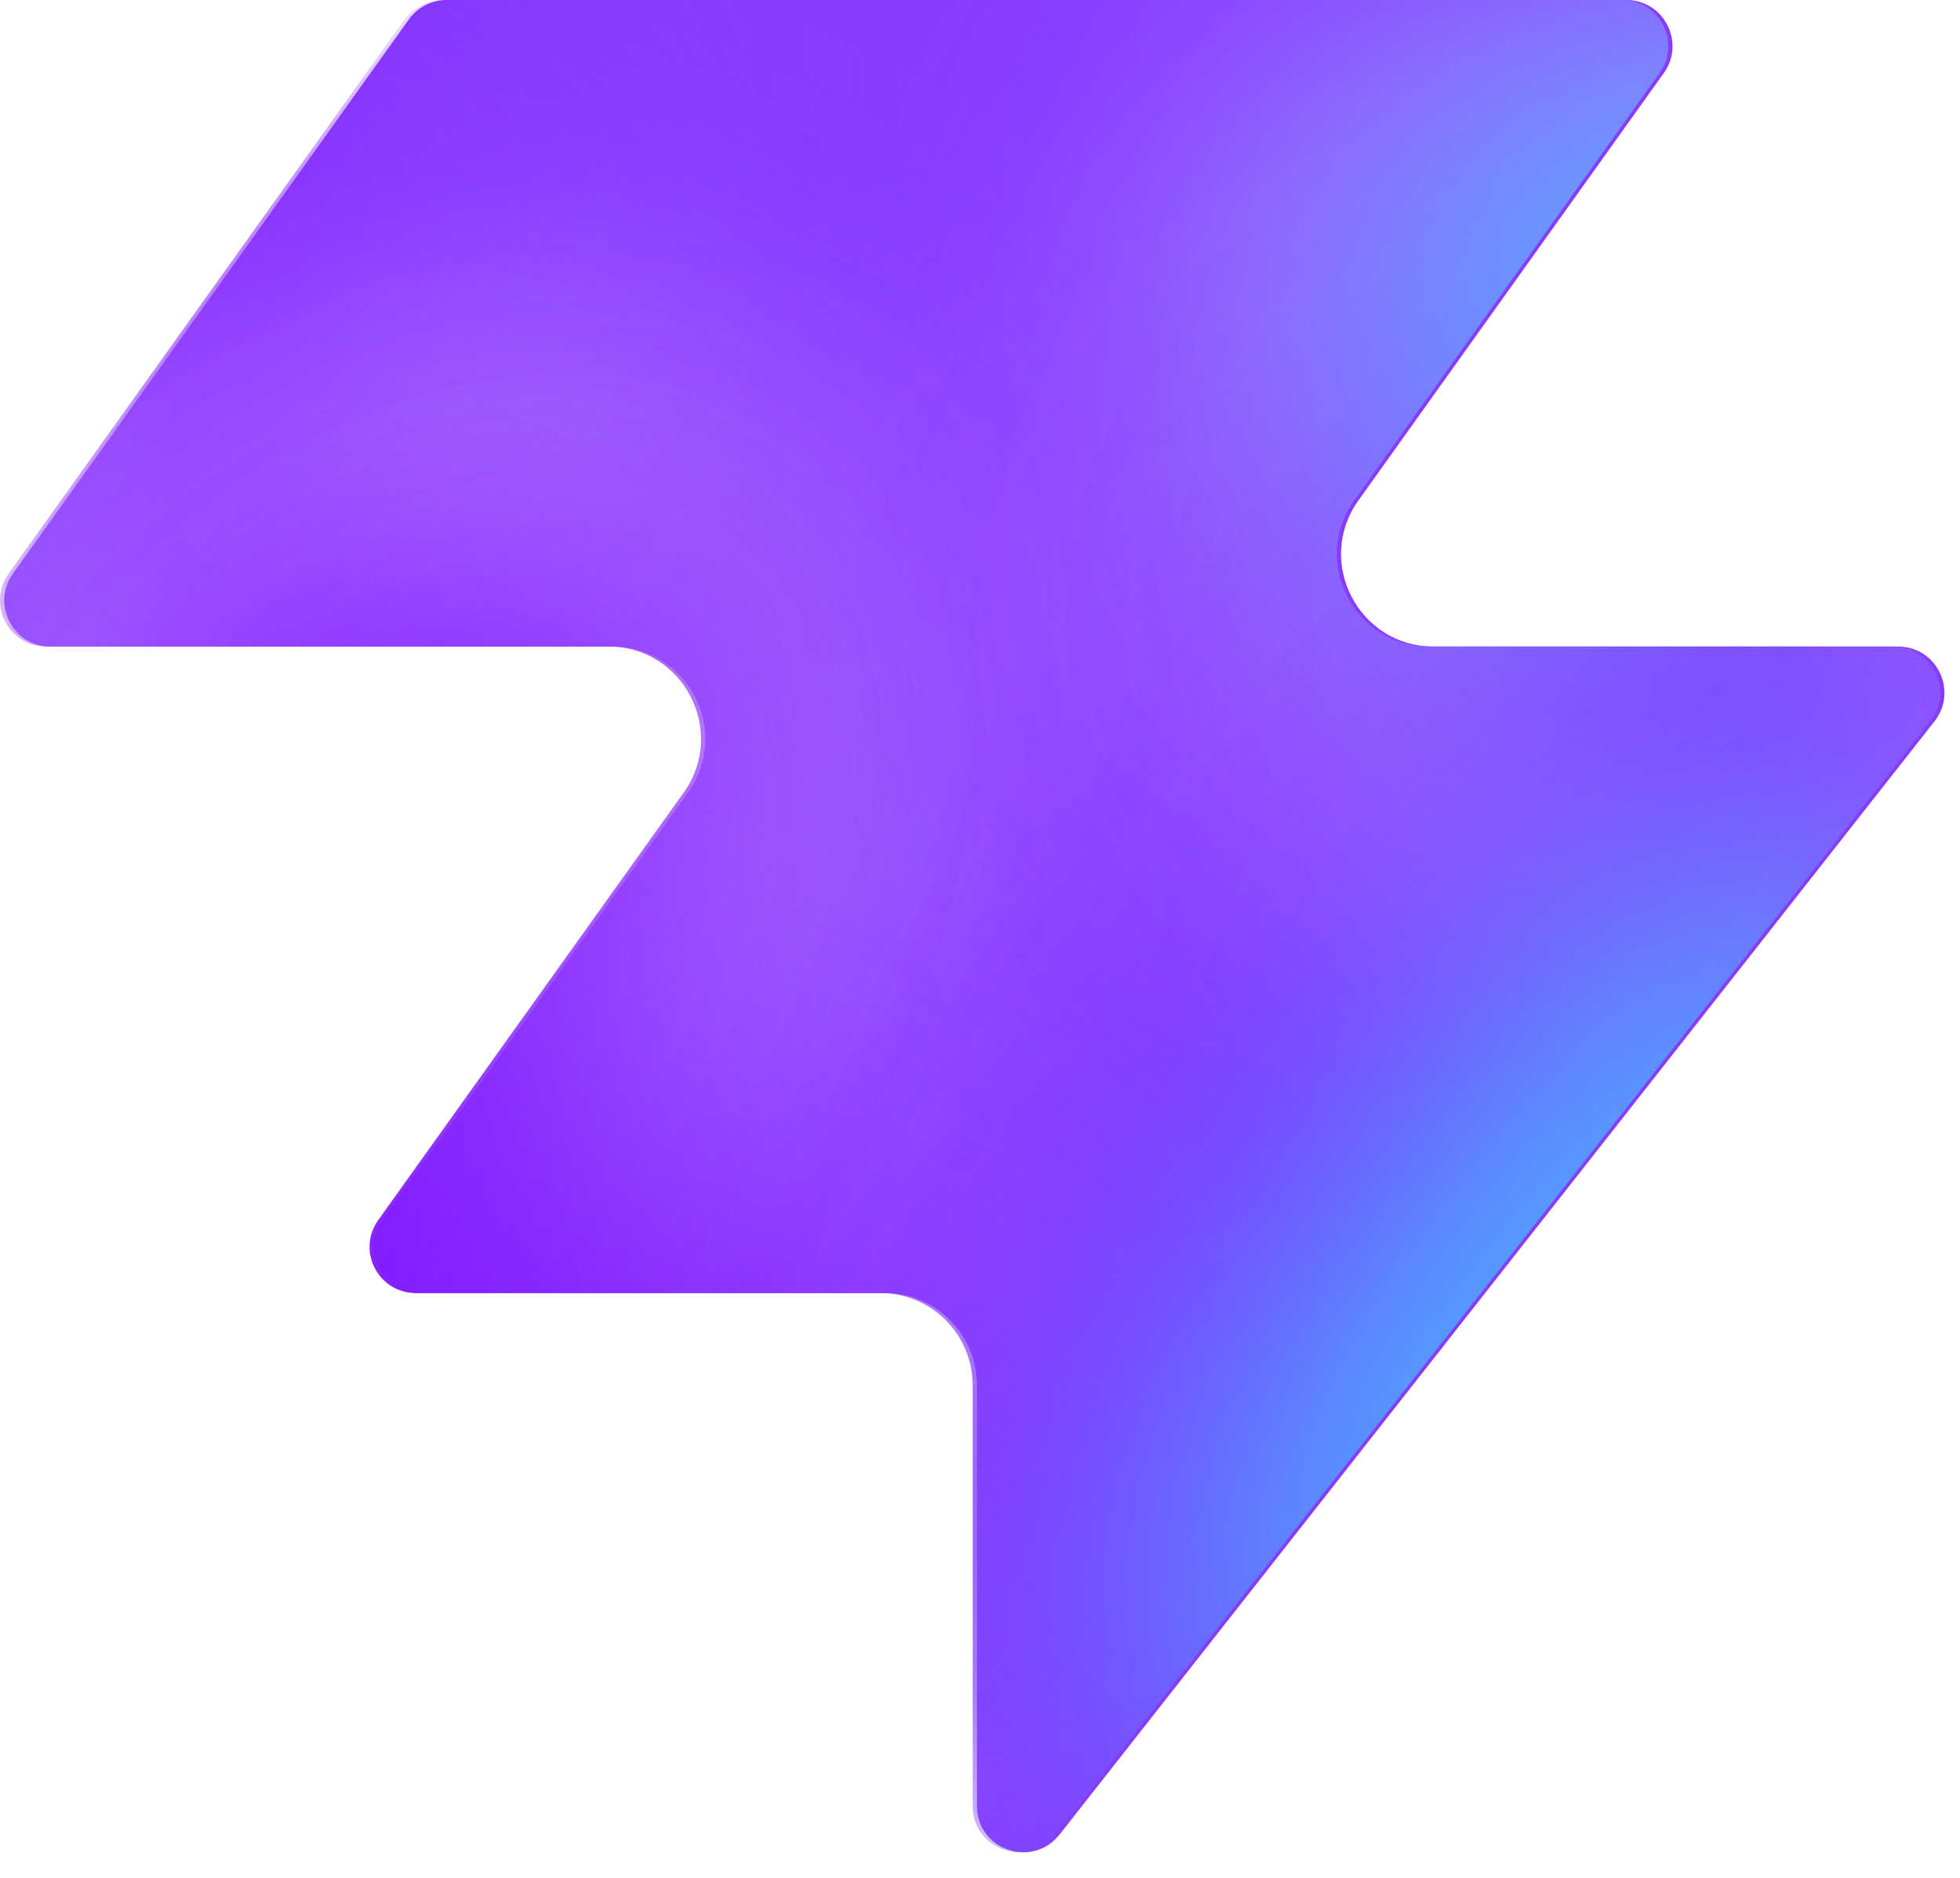
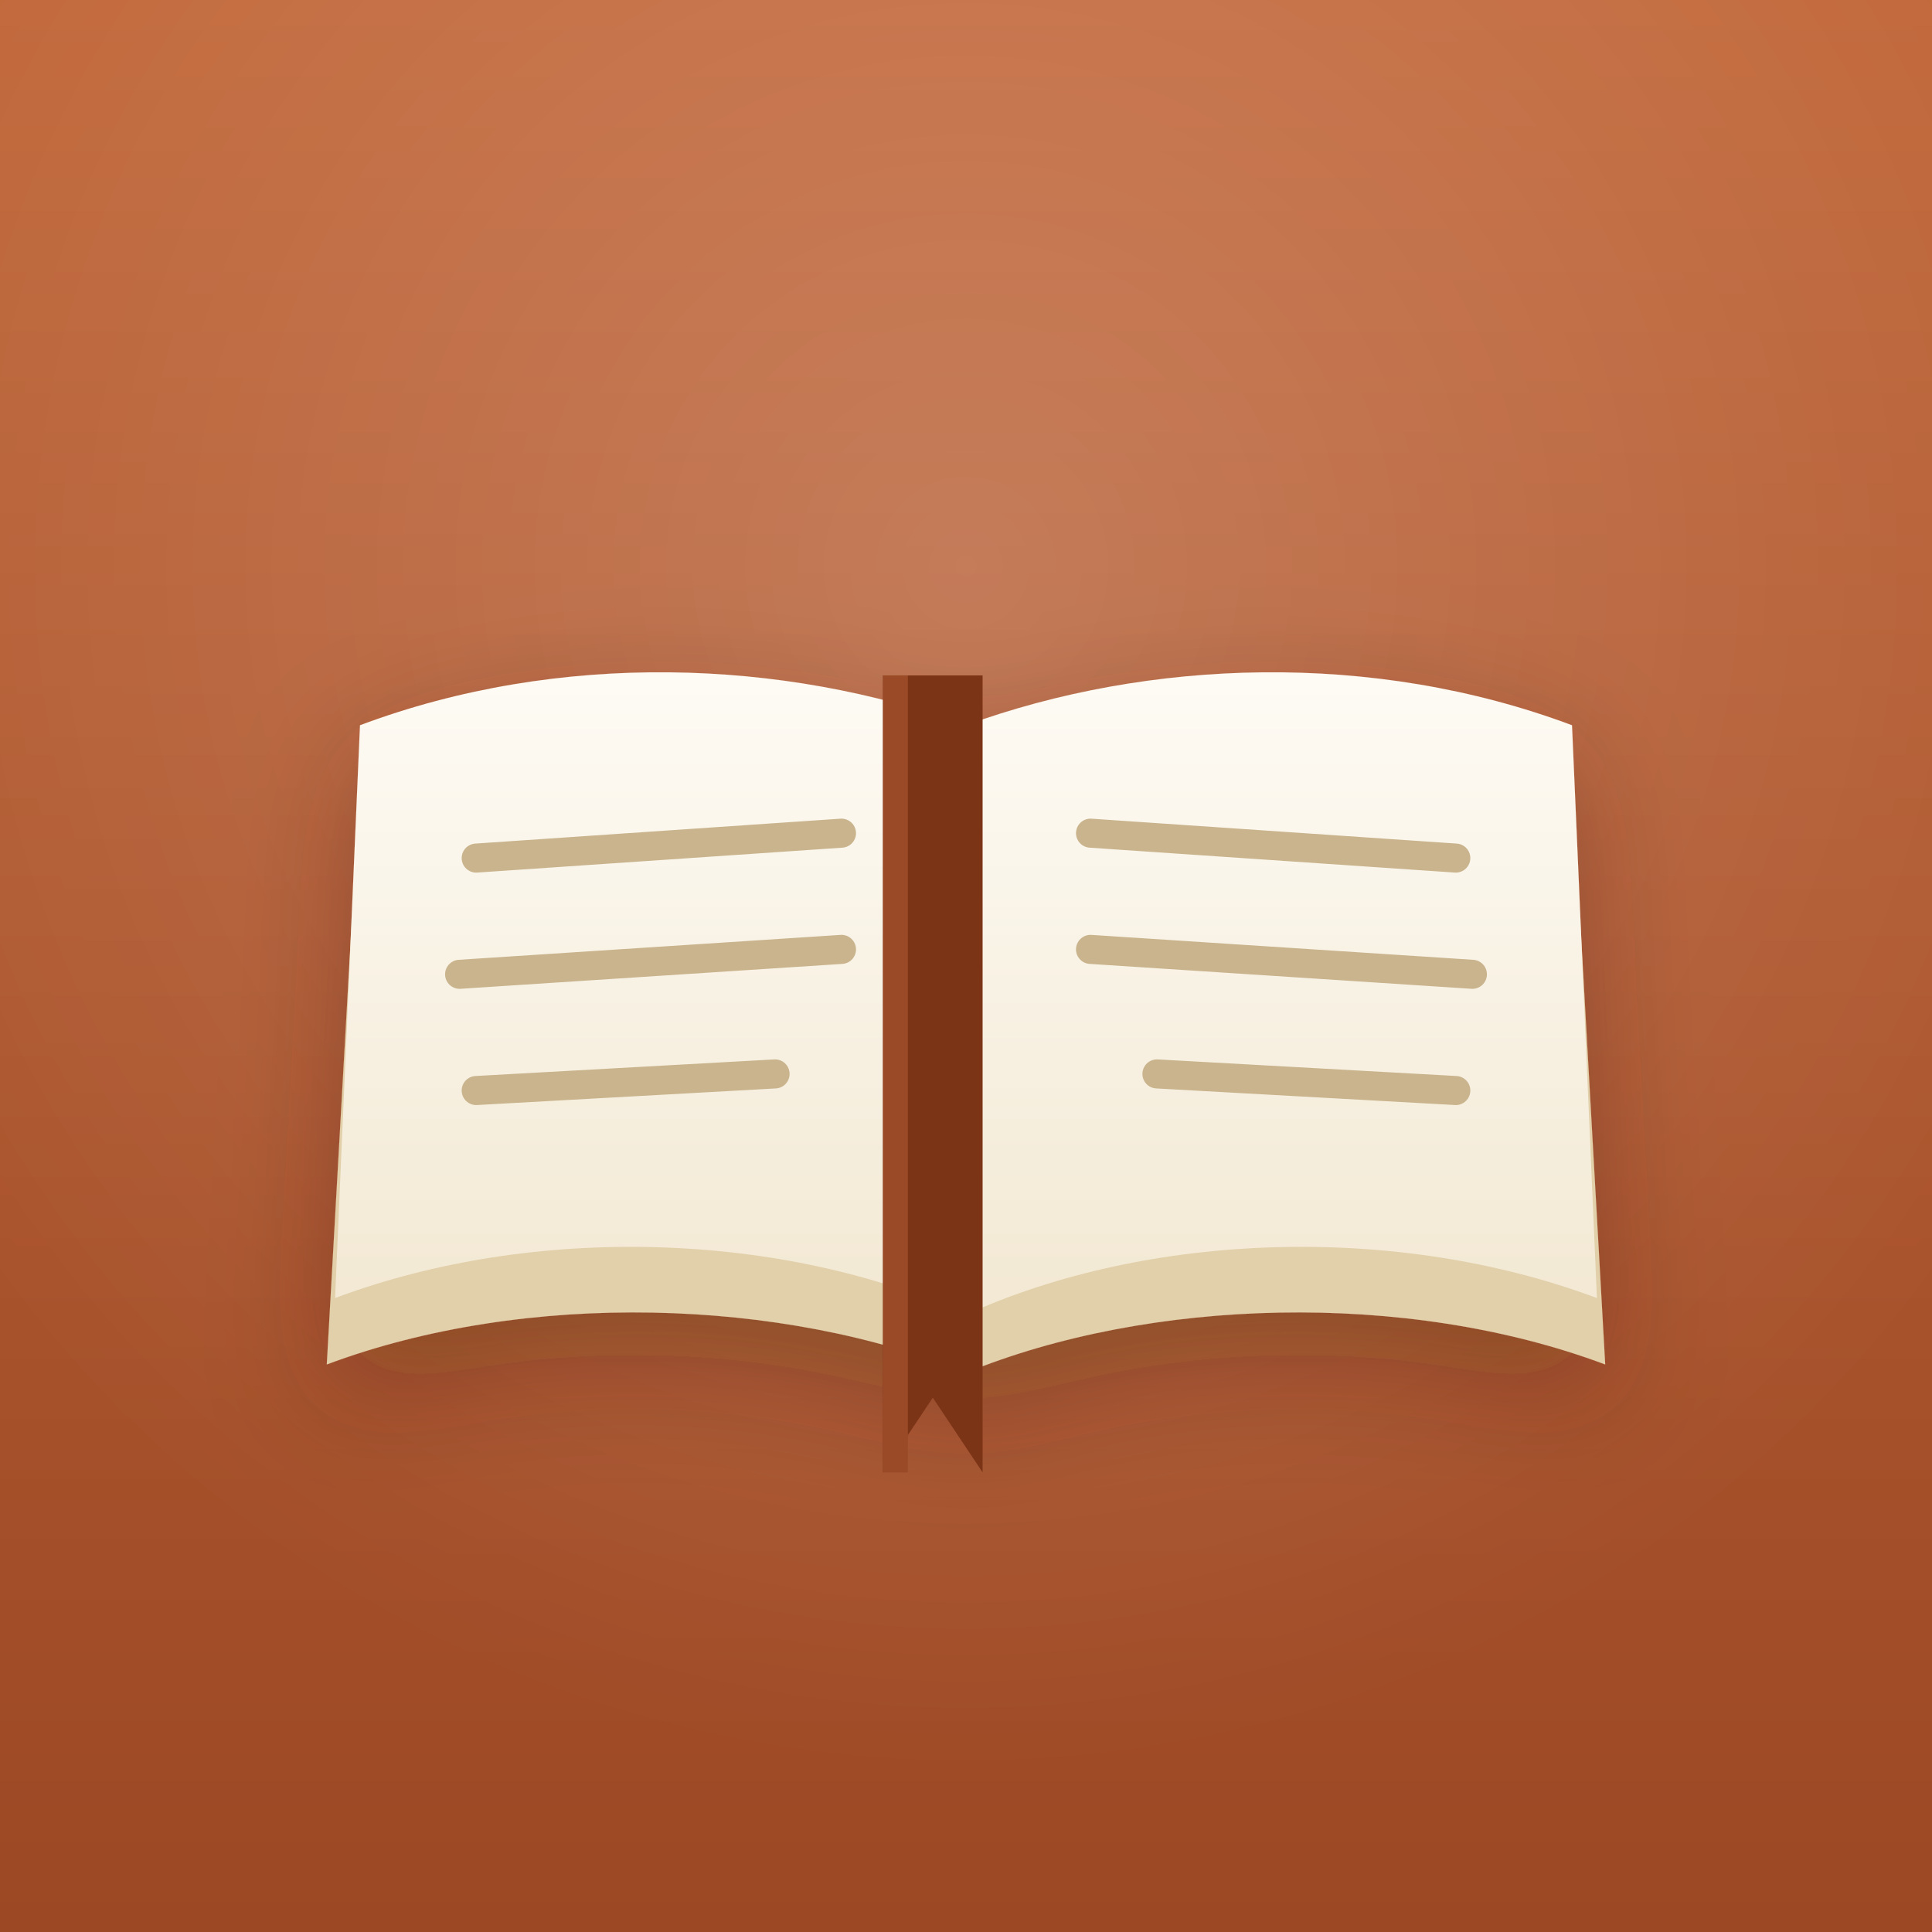
- <svg xmlns="http://www.w3.org/2000/svg" width="48" height="46" fill="none" viewBox="0 0 48 46">
-   <path fill="#863bff" d="M25.946 44.938c-.664.845-2.021.375-2.021-.698V33.937a2.26 2.26 0 0 0-2.262-2.262H10.287c-.92 0-1.456-1.04-.92-1.788l7.48-10.471c1.07-1.497 0-3.578-1.842-3.578H1.237c-.92 0-1.456-1.04-.92-1.788L10.013.474c.214-.297.556-.474.92-.474h28.894c.92 0 1.456 1.04.92 1.788l-7.48 10.471c-1.07 1.498 0 3.579 1.842 3.579h11.377c.943 0 1.473 1.088.89 1.83L25.947 44.94z" style="fill:#863bff;fill:color(display-p3 .525 .23 1);fill-opacity:1" />
-   <mask id="a" width="48" height="46" x="0" y="0" maskUnits="userSpaceOnUse" style="mask-type:alpha">
-     <path fill="#000" d="M25.842 44.938c-.664.844-2.021.375-2.021-.698V33.937a2.26 2.26 0 0 0-2.262-2.262H10.183c-.92 0-1.456-1.04-.92-1.788l7.48-10.471c1.07-1.498 0-3.579-1.842-3.579H1.133c-.92 0-1.456-1.04-.92-1.787L9.91.473c.214-.297.556-.474.92-.474h28.894c.92 0 1.456 1.04.92 1.788l-7.48 10.471c-1.07 1.498 0 3.578 1.842 3.578h11.377c.943 0 1.473 1.088.89 1.832L25.843 44.94z" style="fill:#000;fill-opacity:1" />
-   </mask>
-   <g mask="url(#a)">
-     <g filter="url(#b)">
-       <ellipse cx="5.508" cy="14.704" fill="#ede6ff" rx="5.508" ry="14.704" style="fill:#ede6ff;fill:color(display-p3 .927 .903 1);fill-opacity:1" transform="matrix(.00324 1 1 -.00324 -4.47 31.516)" />
-     </g>
-     <g filter="url(#c)">
-       <ellipse cx="10.399" cy="29.851" fill="#ede6ff" rx="10.399" ry="29.851" style="fill:#ede6ff;fill:color(display-p3 .927 .903 1);fill-opacity:1" transform="matrix(.00324 1 1 -.00324 -39.328 7.883)" />
-     </g>
-     <g filter="url(#d)">
-       <ellipse cx="5.508" cy="30.487" fill="#7e14ff" rx="5.508" ry="30.487" style="fill:#7e14ff;fill:color(display-p3 .492 .077 1);fill-opacity:1" transform="rotate(89.814 -25.913 -14.639)scale(1 -1)" />
-     </g>
-     <g filter="url(#e)">
-       <ellipse cx="5.508" cy="30.599" fill="#7e14ff" rx="5.508" ry="30.599" style="fill:#7e14ff;fill:color(display-p3 .492 .077 1);fill-opacity:1" transform="rotate(89.814 -32.644 -3.334)scale(1 -1)" />
-     </g>
-     <g filter="url(#f)">
-       <ellipse cx="5.508" cy="30.599" fill="#7e14ff" rx="5.508" ry="30.599" style="fill:#7e14ff;fill:color(display-p3 .492 .077 1);fill-opacity:1" transform="matrix(.00324 1 1 -.00324 -34.34 30.47)" />
-     </g>
-     <g filter="url(#g)">
-       <ellipse cx="14.072" cy="22.078" fill="#ede6ff" rx="14.072" ry="22.078" style="fill:#ede6ff;fill:color(display-p3 .927 .903 1);fill-opacity:1" transform="rotate(93.35 24.506 48.493)scale(-1 1)" />
-     </g>
-     <g filter="url(#h)">
-       <ellipse cx="3.47" cy="21.501" fill="#7e14ff" rx="3.47" ry="21.501" style="fill:#7e14ff;fill:color(display-p3 .492 .077 1);fill-opacity:1" transform="rotate(89.009 28.708 47.59)scale(-1 1)" />
-     </g>
-     <g filter="url(#i)">
-       <ellipse cx="3.47" cy="21.501" fill="#7e14ff" rx="3.47" ry="21.501" style="fill:#7e14ff;fill:color(display-p3 .492 .077 1);fill-opacity:1" transform="rotate(89.009 28.708 47.59)scale(-1 1)" />
-     </g>
-     <g filter="url(#j)">
-       <ellipse cx=".387" cy="8.972" fill="#7e14ff" rx="4.407" ry="29.108" style="fill:#7e14ff;fill:color(display-p3 .492 .077 1);fill-opacity:1" transform="rotate(39.51 .387 8.972)" />
-     </g>
-     <g filter="url(#k)">
-       <ellipse cx="47.523" cy="-6.092" fill="#7e14ff" rx="4.407" ry="29.108" style="fill:#7e14ff;fill:color(display-p3 .492 .077 1);fill-opacity:1" transform="rotate(37.892 47.523 -6.092)" />
-     </g>
-     <g filter="url(#l)">
-       <ellipse cx="41.412" cy="6.333" fill="#47bfff" rx="5.971" ry="9.665" style="fill:#47bfff;fill:color(display-p3 .28 .748 1);fill-opacity:1" transform="rotate(37.892 41.412 6.333)" />
-     </g>
-     <g filter="url(#m)">
-       <ellipse cx="-1.879" cy="38.332" fill="#7e14ff" rx="4.407" ry="29.108" style="fill:#7e14ff;fill:color(display-p3 .492 .077 1);fill-opacity:1" transform="rotate(37.892 -1.88 38.332)" />
-     </g>
-     <g filter="url(#n)">
-       <ellipse cx="-1.879" cy="38.332" fill="#7e14ff" rx="4.407" ry="29.108" style="fill:#7e14ff;fill:color(display-p3 .492 .077 1);fill-opacity:1" transform="rotate(37.892 -1.88 38.332)" />
-     </g>
-     <g filter="url(#o)">
-       <ellipse cx="35.651" cy="29.907" fill="#7e14ff" rx="4.407" ry="29.108" style="fill:#7e14ff;fill:color(display-p3 .492 .077 1);fill-opacity:1" transform="rotate(37.892 35.651 29.907)" />
-     </g>
-     <g filter="url(#p)">
-       <ellipse cx="38.418" cy="32.4" fill="#47bfff" rx="5.971" ry="15.297" style="fill:#47bfff;fill:color(display-p3 .28 .748 1);fill-opacity:1" transform="rotate(37.892 38.418 32.4)" />
-     </g>
-   </g>
+ <svg xmlns="http://www.w3.org/2000/svg" width="512" height="512" viewBox="0 0 512 512" fill="none">
  <defs>
-     <filter id="b" width="60.045" height="41.654" x="-19.77" y="16.149" color-interpolation-filters="sRGB" filterUnits="userSpaceOnUse">
-       <feFlood flood-opacity="0" result="BackgroundImageFix" />
-       <feBlend in="SourceGraphic" in2="BackgroundImageFix" result="shape" />
-       <feGaussianBlur result="effect1_foregroundBlur_2002_17158" stdDeviation="7.659" />
-     </filter>
-     <filter id="c" width="90.34" height="51.437" x="-54.613" y="-7.533" color-interpolation-filters="sRGB" filterUnits="userSpaceOnUse">
-       <feFlood flood-opacity="0" result="BackgroundImageFix" />
-       <feBlend in="SourceGraphic" in2="BackgroundImageFix" result="shape" />
-       <feGaussianBlur result="effect1_foregroundBlur_2002_17158" stdDeviation="7.659" />
-     </filter>
-     <filter id="d" width="79.355" height="29.4" x="-49.64" y="2.03" color-interpolation-filters="sRGB" filterUnits="userSpaceOnUse">
-       <feFlood flood-opacity="0" result="BackgroundImageFix" />
-       <feBlend in="SourceGraphic" in2="BackgroundImageFix" result="shape" />
-       <feGaussianBlur result="effect1_foregroundBlur_2002_17158" stdDeviation="4.596" />
-     </filter>
-     <filter id="e" width="79.579" height="29.4" x="-45.045" y="20.029" color-interpolation-filters="sRGB" filterUnits="userSpaceOnUse">
-       <feFlood flood-opacity="0" result="BackgroundImageFix" />
-       <feBlend in="SourceGraphic" in2="BackgroundImageFix" result="shape" />
-       <feGaussianBlur result="effect1_foregroundBlur_2002_17158" stdDeviation="4.596" />
-     </filter>
-     <filter id="f" width="79.579" height="29.4" x="-43.513" y="21.178" color-interpolation-filters="sRGB" filterUnits="userSpaceOnUse">
-       <feFlood flood-opacity="0" result="BackgroundImageFix" />
-       <feBlend in="SourceGraphic" in2="BackgroundImageFix" result="shape" />
-       <feGaussianBlur result="effect1_foregroundBlur_2002_17158" stdDeviation="4.596" />
-     </filter>
-     <filter id="g" width="74.749" height="58.852" x="15.756" y="-17.901" color-interpolation-filters="sRGB" filterUnits="userSpaceOnUse">
-       <feFlood flood-opacity="0" result="BackgroundImageFix" />
-       <feBlend in="SourceGraphic" in2="BackgroundImageFix" result="shape" />
-       <feGaussianBlur result="effect1_foregroundBlur_2002_17158" stdDeviation="7.659" />
-     </filter>
-     <filter id="h" width="61.377" height="25.362" x="23.548" y="2.284" color-interpolation-filters="sRGB" filterUnits="userSpaceOnUse">
-       <feFlood flood-opacity="0" result="BackgroundImageFix" />
-       <feBlend in="SourceGraphic" in2="BackgroundImageFix" result="shape" />
-       <feGaussianBlur result="effect1_foregroundBlur_2002_17158" stdDeviation="4.596" />
-     </filter>
-     <filter id="i" width="61.377" height="25.362" x="23.548" y="2.284" color-interpolation-filters="sRGB" filterUnits="userSpaceOnUse">
-       <feFlood flood-opacity="0" result="BackgroundImageFix" />
-       <feBlend in="SourceGraphic" in2="BackgroundImageFix" result="shape" />
-       <feGaussianBlur result="effect1_foregroundBlur_2002_17158" stdDeviation="4.596" />
-     </filter>
-     <filter id="j" width="56.045" height="63.649" x="-27.636" y="-22.853" color-interpolation-filters="sRGB" filterUnits="userSpaceOnUse">
-       <feFlood flood-opacity="0" result="BackgroundImageFix" />
-       <feBlend in="SourceGraphic" in2="BackgroundImageFix" result="shape" />
-       <feGaussianBlur result="effect1_foregroundBlur_2002_17158" stdDeviation="4.596" />
-     </filter>
-     <filter id="k" width="54.814" height="64.646" x="20.116" y="-38.415" color-interpolation-filters="sRGB" filterUnits="userSpaceOnUse">
-       <feFlood flood-opacity="0" result="BackgroundImageFix" />
-       <feBlend in="SourceGraphic" in2="BackgroundImageFix" result="shape" />
-       <feGaussianBlur result="effect1_foregroundBlur_2002_17158" stdDeviation="4.596" />
-     </filter>
-     <filter id="l" width="33.541" height="35.313" x="24.641" y="-11.323" color-interpolation-filters="sRGB" filterUnits="userSpaceOnUse">
-       <feFlood flood-opacity="0" result="BackgroundImageFix" />
-       <feBlend in="SourceGraphic" in2="BackgroundImageFix" result="shape" />
-       <feGaussianBlur result="effect1_foregroundBlur_2002_17158" stdDeviation="4.596" />
-     </filter>
-     <filter id="m" width="54.814" height="64.646" x="-29.286" y="6.009" color-interpolation-filters="sRGB" filterUnits="userSpaceOnUse">
-       <feFlood flood-opacity="0" result="BackgroundImageFix" />
-       <feBlend in="SourceGraphic" in2="BackgroundImageFix" result="shape" />
-       <feGaussianBlur result="effect1_foregroundBlur_2002_17158" stdDeviation="4.596" />
-     </filter>
-     <filter id="n" width="54.814" height="64.646" x="-29.286" y="6.009" color-interpolation-filters="sRGB" filterUnits="userSpaceOnUse">
-       <feFlood flood-opacity="0" result="BackgroundImageFix" />
-       <feBlend in="SourceGraphic" in2="BackgroundImageFix" result="shape" />
-       <feGaussianBlur result="effect1_foregroundBlur_2002_17158" stdDeviation="4.596" />
-     </filter>
-     <filter id="o" width="54.814" height="64.646" x="8.244" y="-2.416" color-interpolation-filters="sRGB" filterUnits="userSpaceOnUse">
-       <feFlood flood-opacity="0" result="BackgroundImageFix" />
-       <feBlend in="SourceGraphic" in2="BackgroundImageFix" result="shape" />
-       <feGaussianBlur result="effect1_foregroundBlur_2002_17158" stdDeviation="4.596" />
-     </filter>
-     <filter id="p" width="39.409" height="43.623" x="18.713" y="10.588" color-interpolation-filters="sRGB" filterUnits="userSpaceOnUse">
-       <feFlood flood-opacity="0" result="BackgroundImageFix" />
-       <feBlend in="SourceGraphic" in2="BackgroundImageFix" result="shape" />
-       <feGaussianBlur result="effect1_foregroundBlur_2002_17158" stdDeviation="4.596" />
+     <linearGradient id="bg" x1="0" y1="0" x2="0" y2="512" gradientUnits="userSpaceOnUse">
+       <stop offset="0" stop-color="#c2683b" />
+       <stop offset="1" stop-color="#9c4824" />
+     </linearGradient>
+     <radialGradient id="glow" cx="256" cy="150" r="320" gradientUnits="userSpaceOnUse">
+       <stop offset="0" stop-color="#ffffff" stop-opacity="0.18" />
+       <stop offset="1" stop-color="#ffffff" stop-opacity="0" />
+     </radialGradient>
+     <linearGradient id="page" x1="256" y1="190" x2="256" y2="380" gradientUnits="userSpaceOnUse">
+       <stop offset="0" stop-color="#fffdf8" />
+       <stop offset="1" stop-color="#f1e6cf" />
+     </linearGradient>
+     <filter id="shadow" x="-20%" y="-20%" width="140%" height="150%">
+       <feDropShadow dx="0" dy="10" stdDeviation="14" flood-color="#3a1c0c" flood-opacity="0.28" />
    </filter>
  </defs>
+   <rect width="512" height="512" rx="0" fill="url(#bg)" />
+   <rect width="512" height="512" fill="url(#glow)" />
+   <g transform="translate(0 -22) translate(256 256) scale(1.1) translate(-256 -256)">
+     <g filter="url(#shadow)">
+       <path d="M256 230              C212 214 158 212 110 230              L102 372              C150 354 212 356 256 374              C300 356 362 354 410 372              L402 230              C354 212 300 214 256 230 Z" fill="#e2d0ab" />
+       <path d="M256 218              C212 202 158 200 110 218              L104 356              C152 338 212 340 256 360 Z" fill="url(#page)" />
+       <path d="M256 218              C300 202 354 200 402 218              L408 356              C360 338 300 340 256 360 Z" fill="url(#page)" />
+       <path d="M256 218 L256 360" stroke="#cdb88f" stroke-width="6" stroke-linecap="round" opacity="0.6" />
+     </g>
+     <g stroke="#c9b48d" stroke-width="7" stroke-linecap="round">
+       <line x1="138" y1="250" x2="226" y2="244" />
+       <line x1="134" y1="278" x2="226" y2="272" />
+       <line x1="138" y1="306" x2="210" y2="302" />
+     </g>
+     <g stroke="#c9b48d" stroke-width="7" stroke-linecap="round">
+       <line x1="286" y1="244" x2="374" y2="250" />
+       <line x1="286" y1="272" x2="378" y2="278" />
+       <line x1="302" y1="302" x2="374" y2="306" />
+     </g>
+     <path d="M236 206 L260 206 L260 398 L248 380 L236 398 Z" fill="#7c3417" />
+     <path d="M236 206 L242 206 L242 398 L236 398 Z" fill="#9a4a26" />
+   </g>
</svg>
